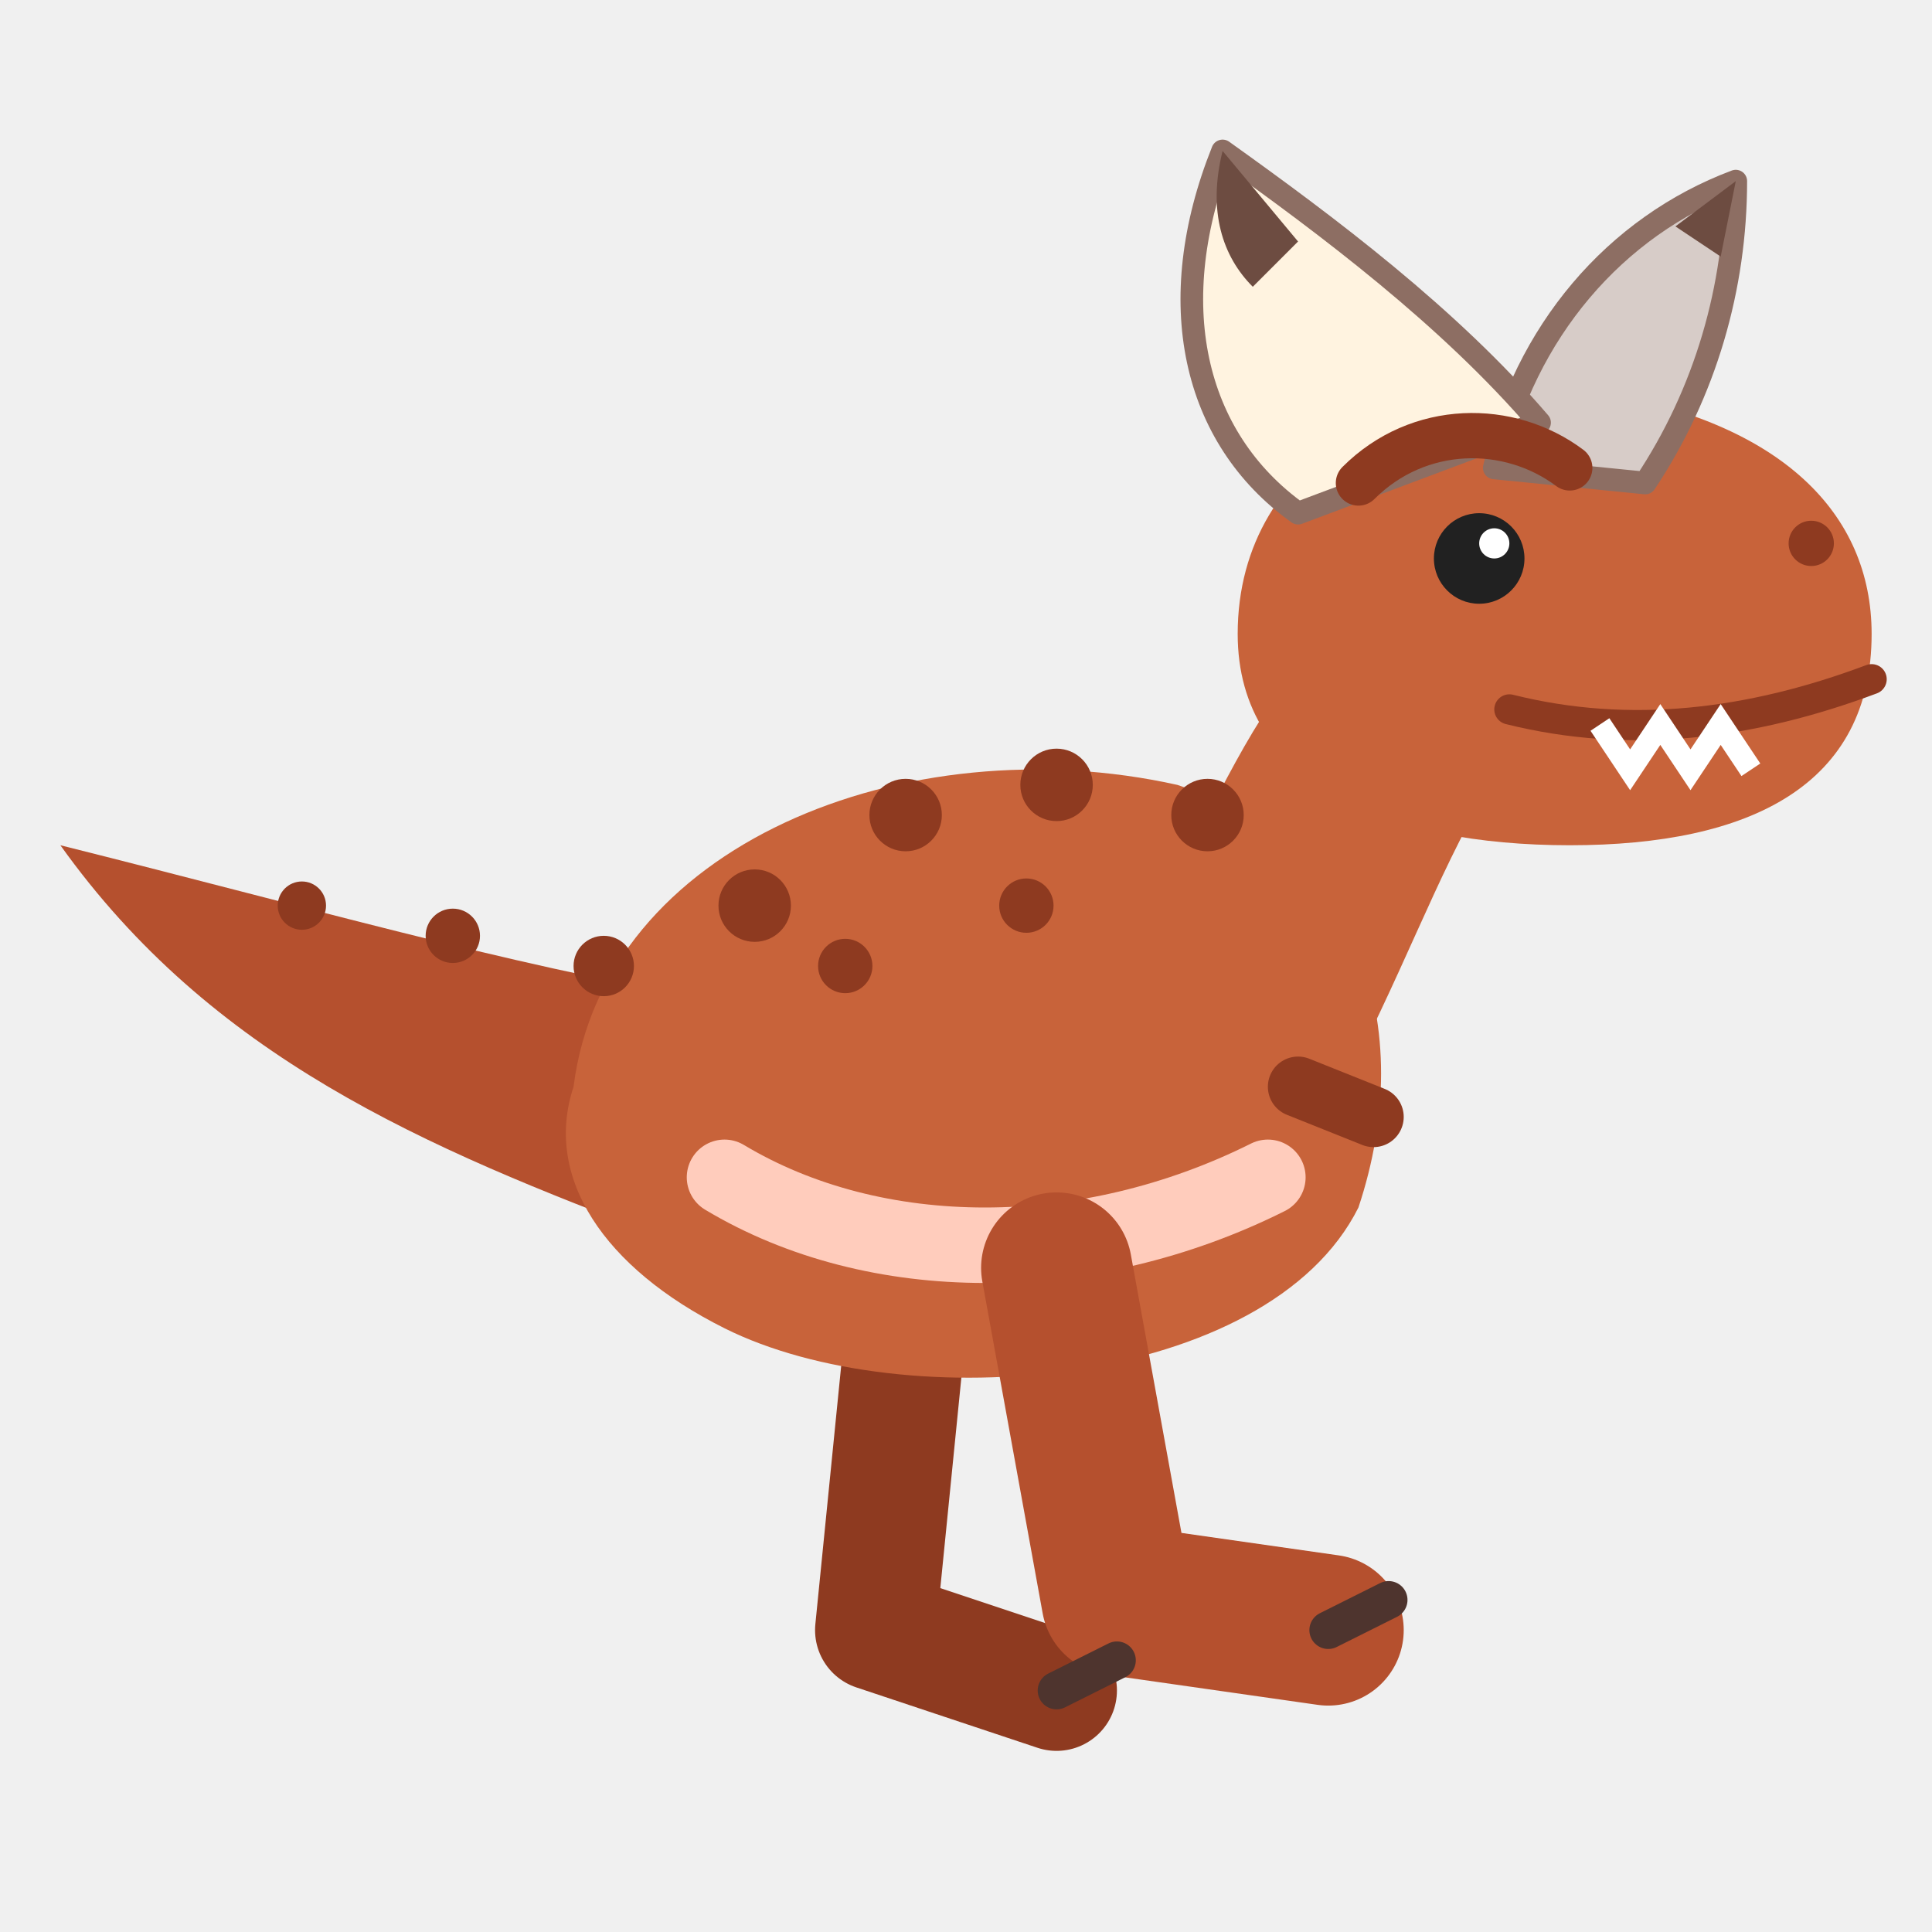
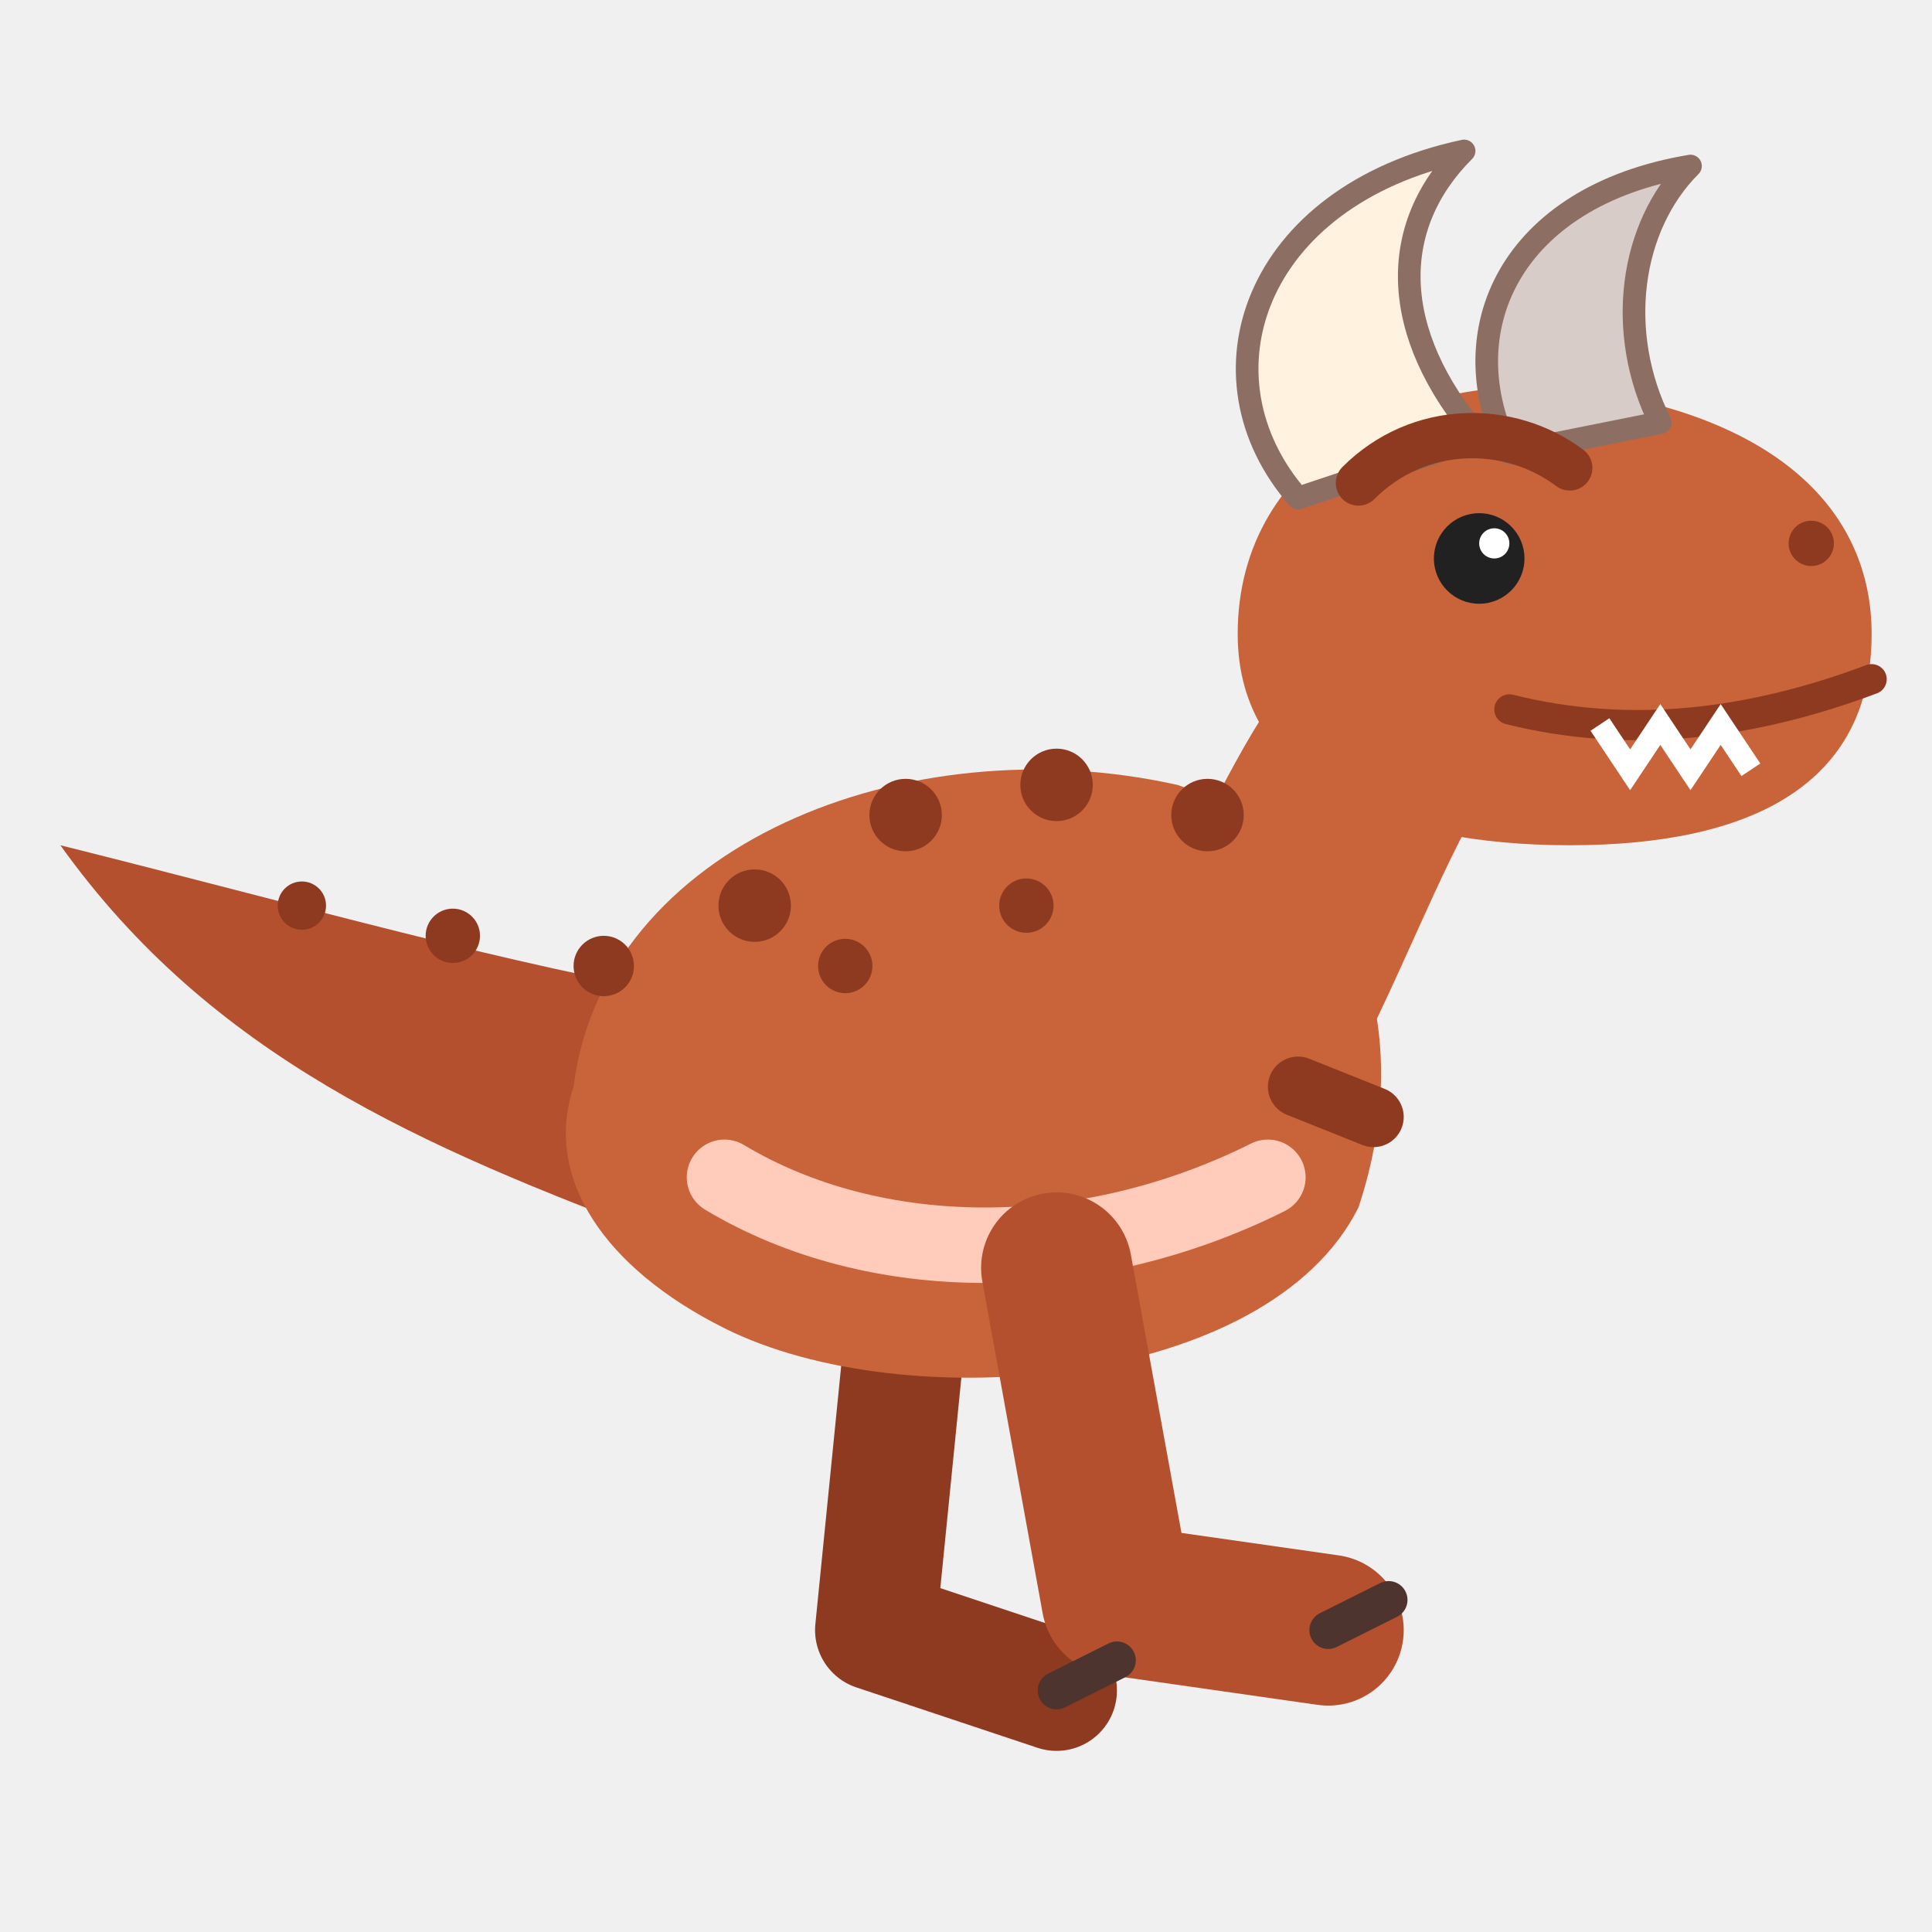
<svg xmlns="http://www.w3.org/2000/svg" viewBox="0 0 128 128">
  <path d="M4 56 C20 60 34 64 46 66 L44 82 C28 76 14 70 4 56 Z" fill="#b5502e" />
  <path d="M60 88 L58 108 L70 112" stroke="#8e3a20" stroke-width="8" fill="none" stroke-linecap="round" stroke-linejoin="round" />
  <path d="M38 72 C40 56 60 48 78 52 C90 56 94 68 90 80 C84 92 60 94 48 88 C40 84 36 78 38 72 Z" fill="#c8633a" />
  <path d="M78 58 C82 50 84 46 88 42 L100 50 C96 56 94 62 90 70 Z" fill="#c8633a" />
  <path d="M82 42 C82 30 94 24 106 26 C118 28 124 34 124 42 C124 52 116 56 104 56 C92 56 82 52 82 42 Z" fill="#c8633a" />
  <g fill="#8e3a20">
    <circle cx="50" cy="60" r="2.4" />
    <circle cx="60" cy="54" r="2.4" />
    <circle cx="70" cy="52" r="2.4" />
    <circle cx="80" cy="54" r="2.4" />
    <circle cx="40" cy="64" r="2" />
    <circle cx="30" cy="62" r="1.8" />
    <circle cx="20" cy="60" r="1.6" />
    <circle cx="56" cy="64" r="1.8" />
    <circle cx="68" cy="60" r="1.8" />
  </g>
-   <path d="M99 31 C101 22 107 15 115 12 C115 19 113 26 109 32 Z" fill="#d7ccc8" stroke="#8d6e63" stroke-width="1.5" stroke-linejoin="round" />
-   <path d="M86 34 C79 29 77 20 81 10 C88 15 96 21 102 28 Z" fill="#fff3e0" stroke="#8d6e63" stroke-width="1.5" stroke-linejoin="round" />
-   <path d="M81 10 C80 14 81 17 83 19 L86 16 Z" fill="#6d4c41" />
-   <path d="M115 12 L114 17 L111 15 Z" fill="#6d4c41" />
+   <path d="M100 30 C96 22 100 13 112 11 C108 15 107 22 110 28 Z" fill="#d7ccc8" stroke="#8d6e63" stroke-width="1.5" stroke-linejoin="round" />
+   <path d="M86 33 C79 25 83 13 97 10 C92 15 92 22 98 29 Z" fill="#fff3e0" stroke="#8d6e63" stroke-width="1.5" stroke-linejoin="round" />
  <path d="M90 32 C94 28 100 28 104 31" stroke="#8e3a20" stroke-width="3" fill="none" stroke-linecap="round" />
  <circle cx="98" cy="37" r="3" fill="#212121" />
  <circle cx="99" cy="36" r="1" fill="#fff" />
  <path d="M100 47 C108 49 116 48 124 45" stroke="#8e3a20" stroke-width="2" fill="none" stroke-linecap="round" />
  <path d="M106 48 l2 3 l2 -3 l2 3 l2 -3 l2 3" stroke="#fff" stroke-width="1.5" fill="none" />
  <circle cx="120" cy="36" r="1.5" fill="#8e3a20" />
  <path d="M48 78 C58 84 72 84 84 78" stroke="#ffccbc" stroke-width="5" fill="none" stroke-linecap="round" />
  <path d="M86 72 L91 74" stroke="#8e3a20" stroke-width="4" stroke-linecap="round" />
  <path d="M70 84 L74 106 L88 108" stroke="#b5502e" stroke-width="10" fill="none" stroke-linecap="round" stroke-linejoin="round" />
  <path d="M88 108 l4 -2 M70 112 l4 -2" stroke="#4e342e" stroke-width="2.5" stroke-linecap="round" />
</svg>
